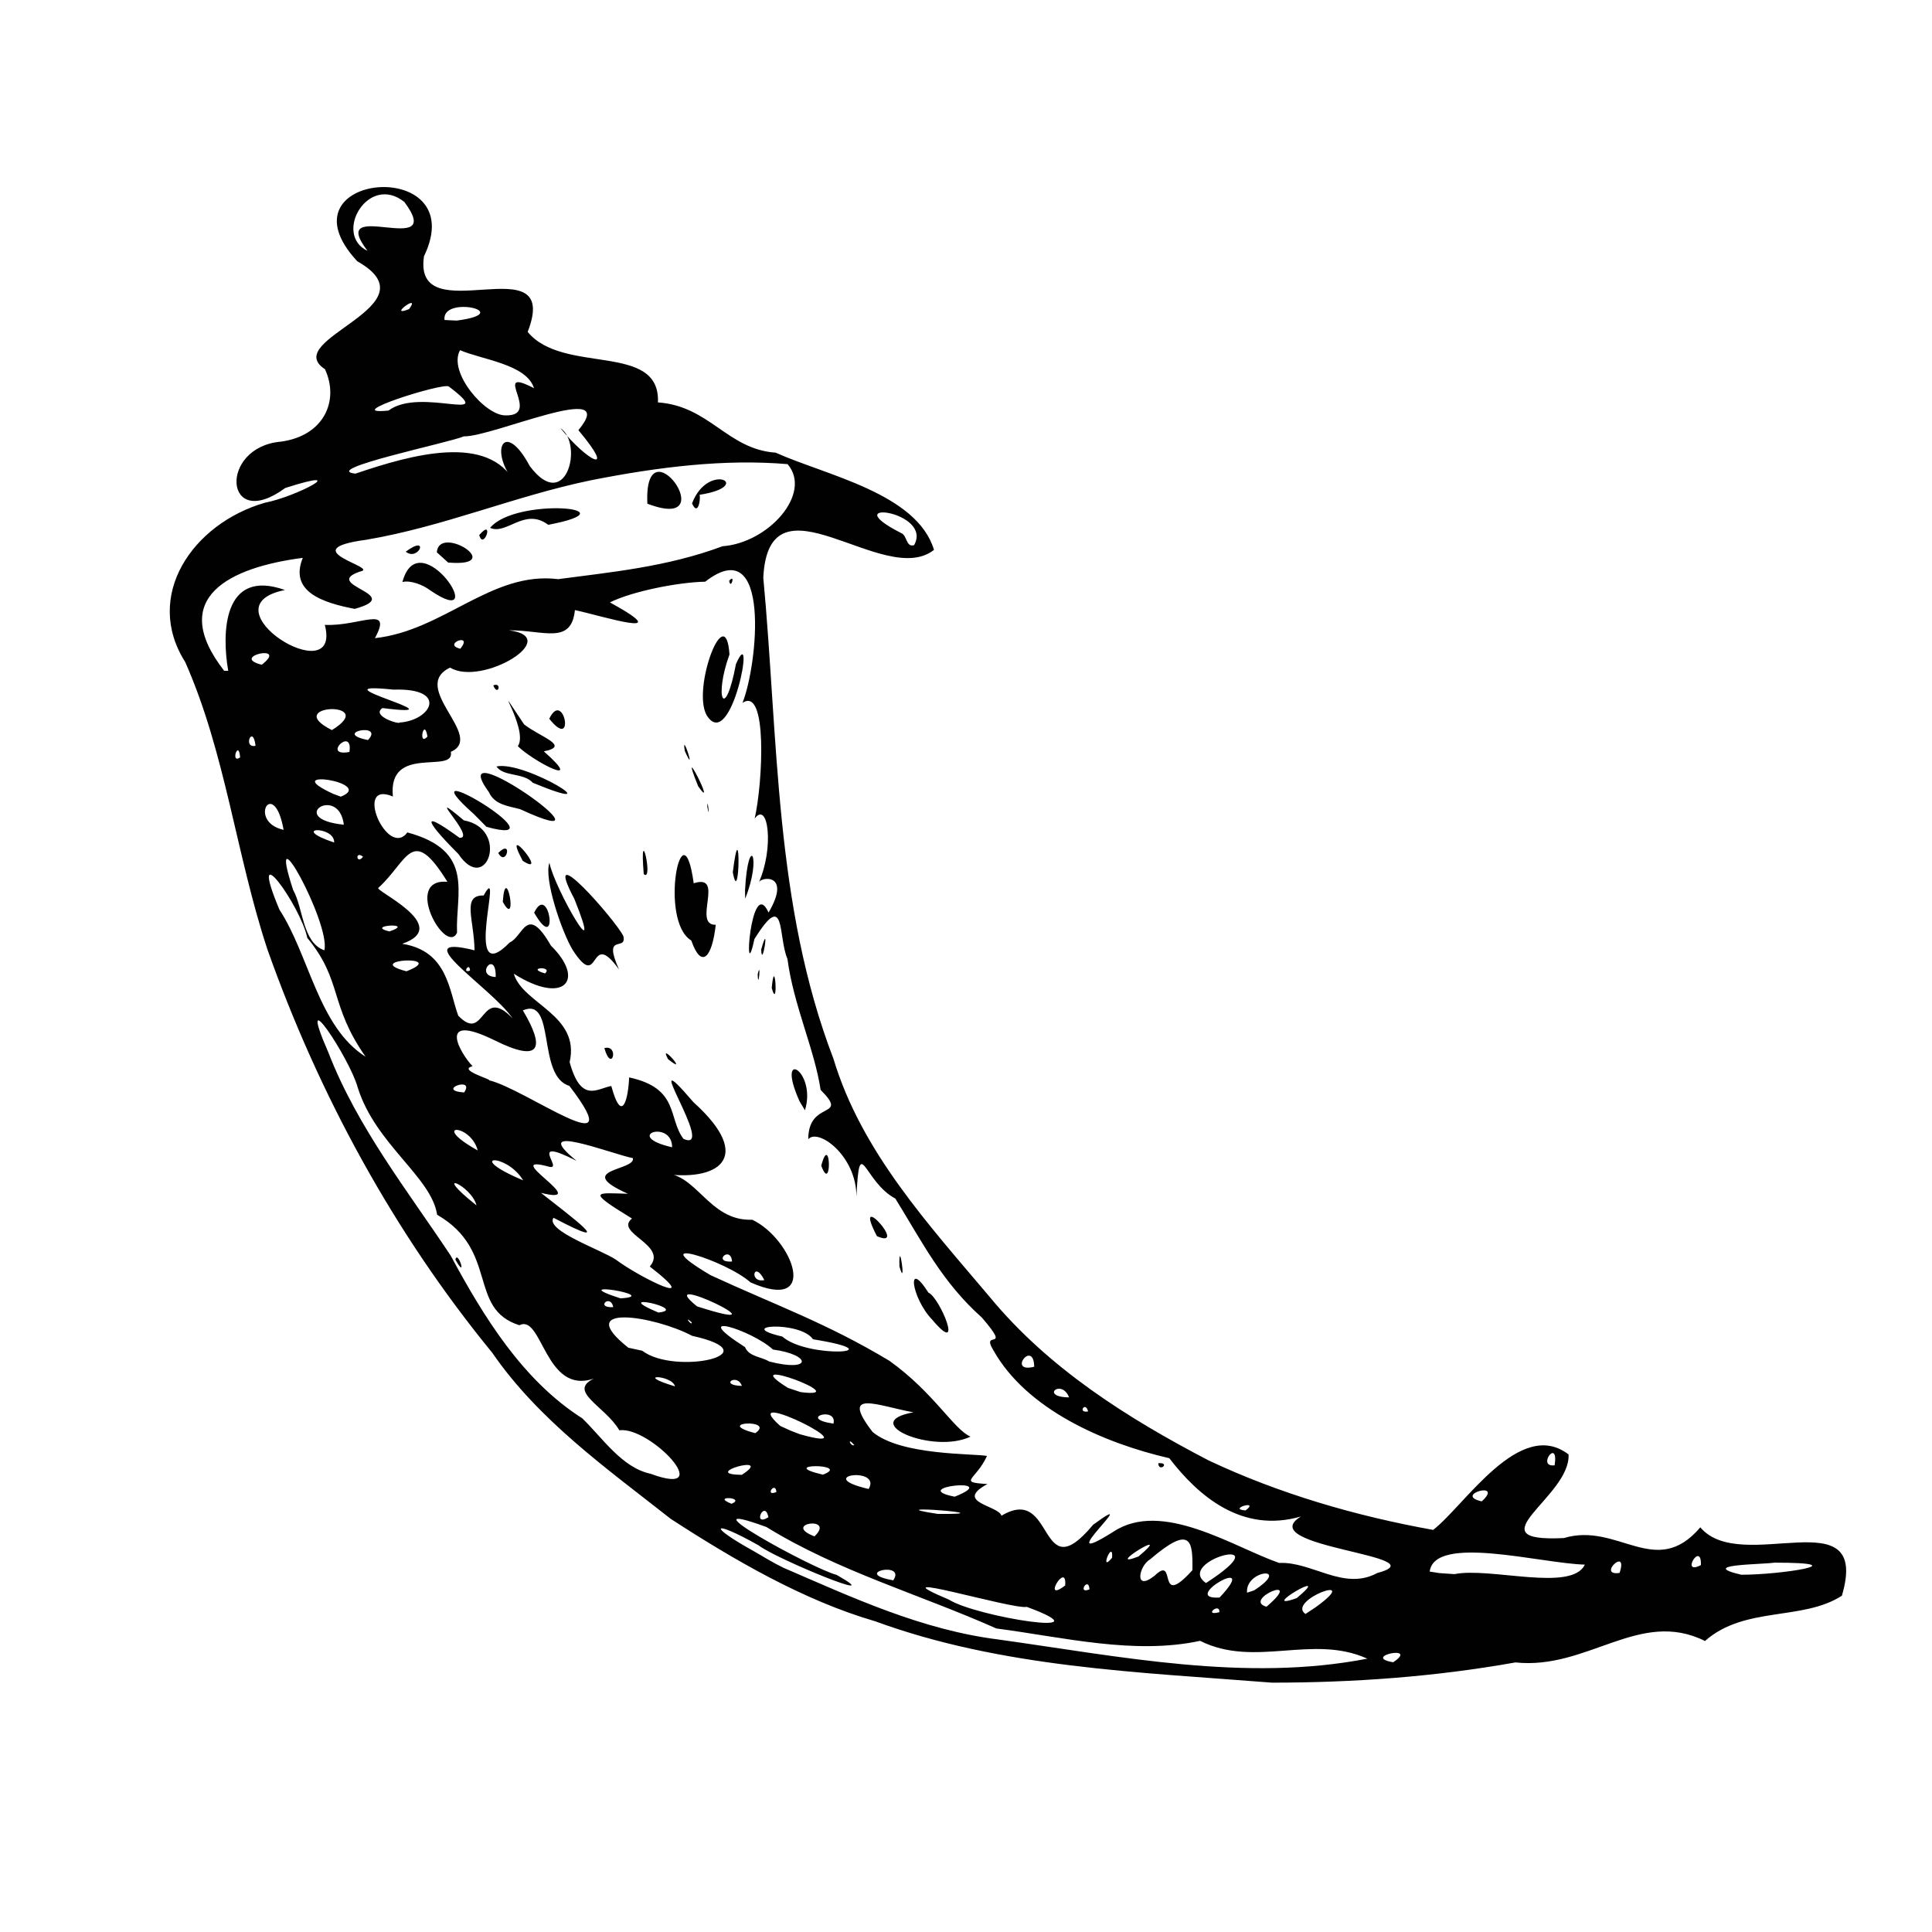
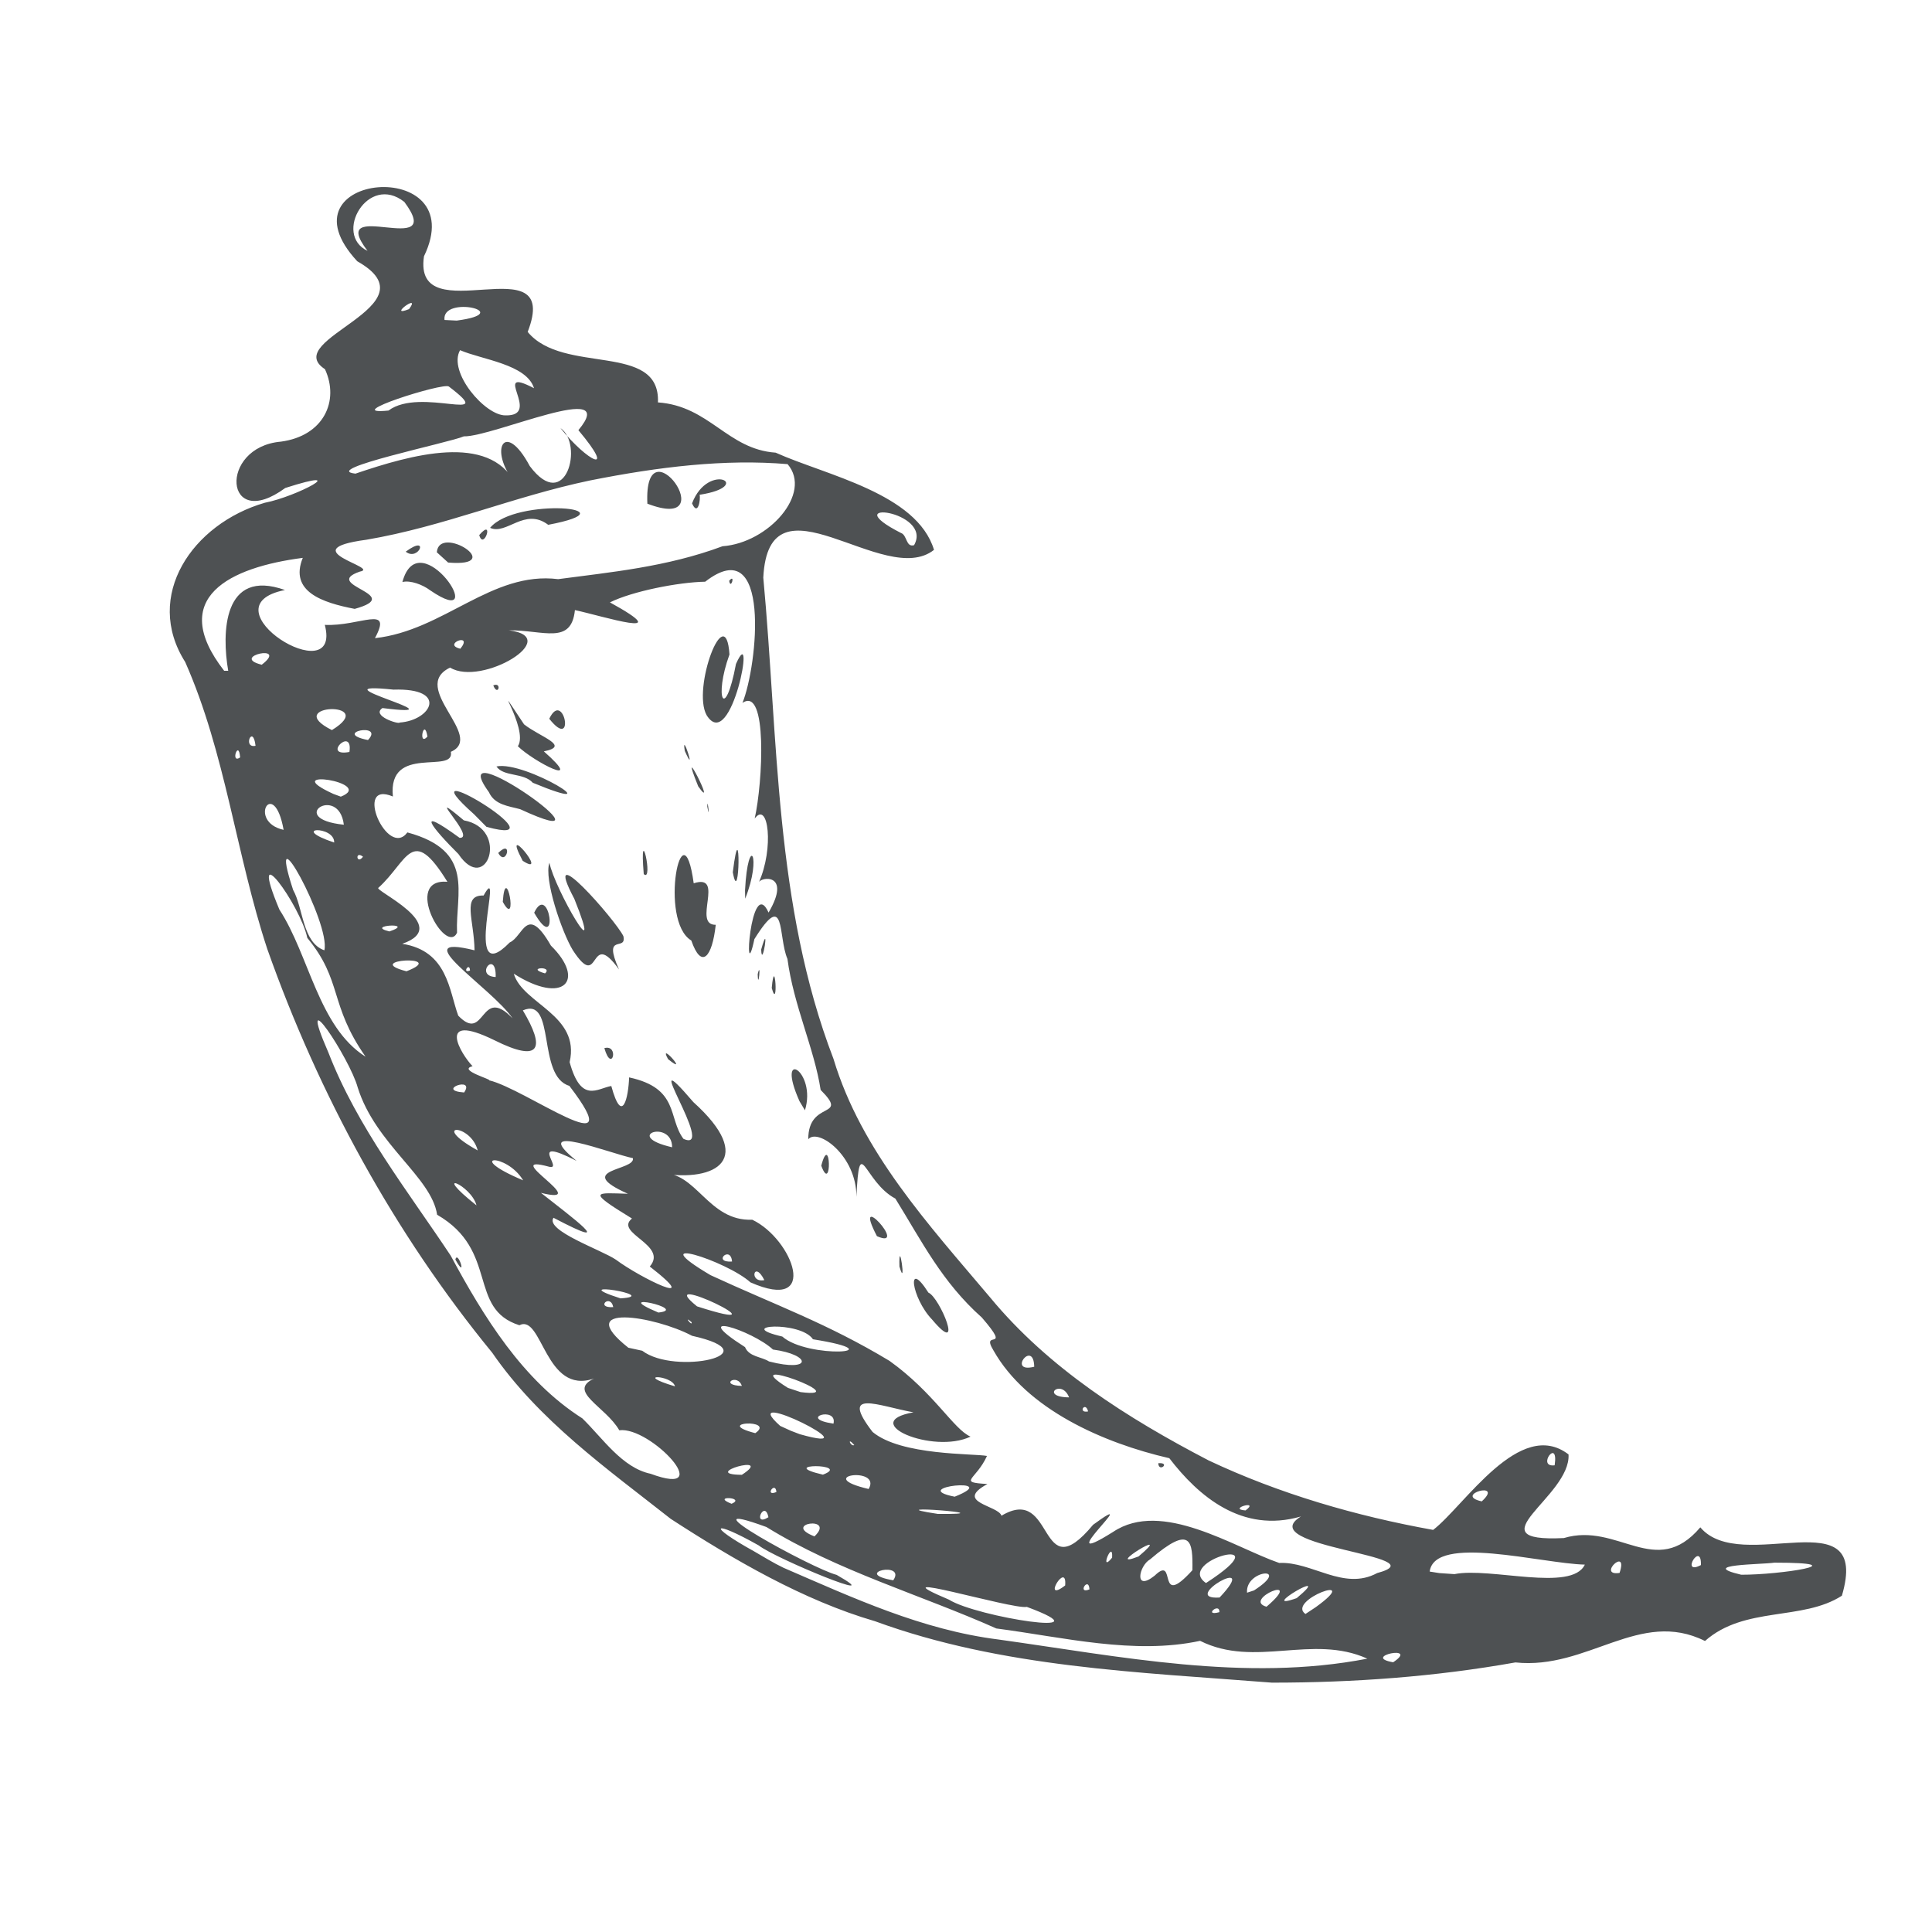
- <svg xmlns="http://www.w3.org/2000/svg" viewBox="0 0 128 128">
-   <path fill="#010101" d="M44.44 100.63c-4.23-3.33-8.74-6.52-11.83-11.01-6.49-7.92-11.49-17.1-14.9-26.74-2.07-6.27-2.77-12.99-5.44-19.02-2.78-4.38.48-9.16 5.27-10.55 2.13-.41 5.89-2.43 1.36-.98-4.06 2.98-4.45-2.71-.29-3.07 2.84-.38 3.89-2.7 2.92-4.8-3.05-1.99 7.4-4.18 2.14-7.15-5.48-5.91 7.66-7.05 4.42-.33-.77 5.16 9.18-.95 6.87 5.01 2.35 2.86 8.8.65 8.63 4.67 3.42.24 4.6 3.11 7.8 3.33 3.33 1.5 9.36 2.69 10.49 6.44-3.3 2.61-10.95-5.4-11.31 1.84 1 10.69.74 21.7 4.65 31.88 1.85 6.16 6.33 11.01 10.38 15.81 3.88 4.7 9.12 8.01 14.48 10.8 4.69 2.21 9.75 3.68 14.87 4.6 2.07-1.59 5.74-7.48 8.97-5 .16 2.8-6.42 5.84-.31 5.54 3.59-1.08 6.08 2.77 9.04-.71 2.72 3.23 11.32-2.06 9.38 4.53-2.62 1.69-6.44.67-9.07 3-4.33-2.16-7.77 1.93-12.56 1.42-5.32.95-10.73 1.34-16.13 1.34-8.85-.7-17.89-.99-26.3-4.07-4.74-1.38-9.37-4.08-13.53-6.78zm7.47 3.24c4.63 2 9.16 4.11 14.23 4.75 8.05 1.12 16.37 2.84 24.45 1.27-3.66-1.65-7.44.64-11.08-1.18-4.37.94-9.06-.24-13.5-.82-5.05-2.25-10.5-3.8-15.23-6.72-5.91-2.16 3.06 2.77 4.65 3.17 3.69 2.1-4.06-1.08-5.16-1.95-3.09-1.74-3.49-1.37-.31.39.64.37 1.28.77 1.95 1.09zm-8.81-6.23c4.49 1.66-.02-3.16-2.07-2.88-.91-1.58-3.48-2.58-1.67-3.43-3.26 1.13-3.42-4.3-4.95-3.53-3.45-1.09-1.34-4.95-5.45-7.32-.37-2.5-4.08-4.66-5.26-8.43-.52-1.93-4.19-7.46-1.94-2.31 1.92 4.96 5.29 9.21 8.1 13.45 2.18 4.04 4.76 8.26 8.72 10.78 1.34 1.3 2.63 3.27 4.52 3.67zM30.17 83.45c.16-.68.82 1.46 0 0zm18.3 16.18c1-.44-1.43-.56 0 0zm2.44.89c-.25-1.23-1.11.69 0 0zm3.05 1.27c1.45-1.38-2.24-.87 0 0zm5.22 2.91c.89-1.3-2.82-.49 0 0zm-10.03-6.99c2.25-1.46-2.91-.02 0 0zm2.29 1.14c-.07-.77-.82.34 0 0zm11.43 7.13c1.84 1.16 10.73 2.54 5.16.48-.93.2-10.33-2.66-5.16-.48zM44.72 91.85c-.18-.77-2.85-.85 0 0zm5.32 3.1c1.39-.96-2.87-.74 0 0zm4.48 2.75c1.98-.75-3.23-.75 0 0zm-11.97-8.21c2.16 1.65 8.7.21 3.3-.99-2.45-1.31-7.99-2.2-4.22.79l.92.2zm15 9.16c.9-1.53-3.77-.88 0 0zm-4.56-3.63c5.27 1.49-4.43-3.34-1.3-.55l.7.32.6.23zm9.14 5.28c4.99.05-4.51-.68 0 0zm-21.5-13.7c-.19-.93-1.23.08 0 0zm29.94 18.44c.14-1.68-1.62 1.25 0 0zM49.15 91.82c-.3-.88-1.56-.04 0 0zm-8.04-5.8c2.86-.17-3.93-1.26 0 0zm-9.54-6.16c-.36-1.38-3.12-2.47 0 0zM56.6 95.74c-.52-.6-.25.13 0 0zm15.58 9.56c-.05-.91-.85.35 0 0zM55.22 94.32c.28-1.18-2.44-.36 0 0zm-11.6-7.36c2.13-.23-3.42-1.44 0 0zm19.63 12.2c3.32-1.32-3.24-.64 0 0zm-10.21-6.93c3.83.49-4.56-2.61-.84-.28l.84.28zm13.31 8.19c3.58-2.14 2.4 5.01 6.07.6 3.62-2.64-3.13 3.27 1.33.47 3.23-2.16 7.99 1.02 11 2.06 2.16-.11 4.27 1.87 6.49.67 4.27-1.15-8.36-1.71-5.05-3.75-3.91 1.14-6.8-1.36-8.72-3.86-4.39-1.01-9.46-3.25-11.65-7.14-.89-1.46 1.29.21-.77-2.18-2.64-2.35-3.96-5.02-5.73-7.88-2.12-1.13-2.37-4.46-2.58-.11.02-2.74-2.56-4.59-3.19-3.82-.01-2.64 2.76-1.32.82-3.27-.42-2.74-1.79-5.59-2.2-8.68-.64-1.49-.09-4.68-2.19-1.31-.76 3.57-.25-4.38.94-1.76 1.56-2.67-.56-2.36-.65-1.99 1.02-2.26.64-5.46-.27-4.24.54-2.39.86-8.8-.81-7.66 1.01-2.5 1.92-11.44-2.47-8.03-1.78.03-4.85.64-6.31 1.37 4.56 2.51-.46.91-2.32.51-.24 2.33-2.08 1.32-4.38 1.34 3.67.45-1.79 3.75-3.89 2.47-2.74 1.31 2.36 4.57.05 5.58.28 1.52-4.19-.55-3.84 2.96-2.65-1.12-.36 4.16.96 2.38 4.51 1.22 3.18 4.01 3.29 6.65-.74 1.54-3.63-3.62-.64-3.38-2.36-3.83-2.61-1.38-4.56.39-.45.13 4.99 2.53 1.57 3.72 3.01.47 3.1 3.1 3.71 4.76 1.81 1.88 1.44-2.08 3.6.18-1.37-2.02-7.25-5.68-2.52-4.51-.03-2.03-.86-3.67.6-3.63 1.44-2.6-1.51 6.42 1.73 3.11.9-.39 1.12-2.6 2.73.21 2.34 2.3.85 3.97-2.46 1.86.59 2.01 4.42 2.72 3.7 5.86.76 2.76 1.83 1.74 2.76 1.58.73 2.68 1.14.71 1.18-.57 3.34.72 2.56 2.69 3.6 4.07 2.3 1.04-3.29-7.04.66-2.43 4.16 3.75 1.56 5.32-2.17 4.72 2.36-.19 3.12 3.19 6.07 3.07 2.69 1.28 4.52 6.2-.12 4.15-1.61-1.45-7.31-3.24-2.65-.48 4.3 1.99 7.71 3.18 11.86 5.68 2.96 2.12 4.25 4.54 5.37 5.02-2.49 1.19-7.51-.95-3.78-1.61-2.33-.42-4.94-1.6-2.71 1.3 1.89 1.58 6.71 1.42 7.58 1.59-.73 1.61-1.99 1.74.03 1.86-2.25 1.22.72 1.41.93 2.1zm-4.6-13c-1.37-1.43-1.72-4.11-.24-1.78.75.3 2.43 4.38.24 1.78zm14.99 9.52c.85-.06.02.65 0 0zM59.59 83.91c-.06-2.17.49 1.67 0 0zM58.1 81.9c-1.73-3.32 2.17.95 0 0zM40.04 69.44c1.01-.27.5 1.73 0 0zm14.37 7.79c.62-2.33.73 1.96 0 0zm-10.15-7.06c-.71-1.29 1.5 1.21 0 0zm8.71 2.79c-1.63-3.65 1.16-2 .36.6l-.36-.6zM37.95 62.95c-.73-1.2-1.93-4.72-1.55-5.79.35 1.75 3.72 7.53 1.65 2.39-2.28-4.3 2.73 1.4 3.25 2.47.24 1.07-1.41-.29-.29 2.21-2.04-2.85-1.2 1.58-3.06-1.28zm-4.64-3.2c.19-2.79 1.06 1.91 0 0zm2.08.72c1-2.11 1.69 2.93 0 0zm-5.02-3.89c-1.73-1.72-2.98-3.3.08-1.07 1.18.05-2.62-3.6.28-1.16 3.06.56 1.51 5.01-.36 2.23zm2.64-.07c1-.99.53.98 0 0zm1.62.52c-1.52-2.85 1.85 1.2 0 0zm-3.22-3.08c-5.02-4.47 6.31 2.34.82.83l-.82-.83zm14.39 8.36c-2.18-1.3-.58-9.18.16-3.79 2.11-.68-.12 2.78 1.46 2.75-.24 2.18-.95 2.97-1.62 1.04zm5.33 3.15c.21-2.38.45 1.62 0 0zm-.93-.92c.24-1.01.03 1.2 0 0zM32.39 52.48c-3.23-4.45 9.38 4.51 2.07 1.13-.77-.21-1.69-.28-2.07-1.13zm10.26 5.43c-.31-3.75.68.62 0 0zm7.78 5c.6-2.14.05 1.41 0 0zM32.89 50.78c1.92-.41 7.95 3.37 2.41 1.08-.62-.69-1.93-.38-2.41-1.08zm16.47 8.21c.2-3.84 1.15-2.29.01.55l-.01-.55zm-15.05-9.55c.78-1.15-2.08-5.18.41-1.45 1.08.85 3.11 1.43 1.31 1.79 2.84 2.5-.68.68-1.72-.34zm14.24 8.35c.54-4.37.47 2.56 0 0zM32.68 45.41c.6-.26.32.79 0 0zm3.71 2.21c.96-2.01 1.77 2.23 0 0zm10.47 5.82c0-.77.2 1.12 0 0zm-.6-1.34c-1.45-3.59 1.35 1.9 0 0zm-.89-2.35c-.25-1.48.83 1.86 0 0zm1.45-2.36c-1-1.76 1.26-7.75 1.51-4.03-1.05 2.89-.3 4.51.43.63 1.36-3.06-.29 6.02-1.94 3.4zm1.49-8.91c.44-.53.1.65 0 0zM45.82 87.6c-.59-.52.07.33 0 0zm5.13 2.6c2.86.74 2.84-.44.26-.79-1.39-1.29-5.77-2.66-1.85-.16.27.65 1.09.63 1.59.95zm-10.14-6.74c1.57 1.18 5.93 3.32 2.24.45 1.24-1.44-2.38-2.21-1.18-3.18-3.06-1.87-2.41-1.7-.27-1.64-3.67-1.64.53-1.52.33-2.36-1.42-.28-7.03-2.5-3.73.18-3.36-1.71-.8.64-1.82.39-3.44-.94 3.06 2.62-.54 1.73 1.97 1.56 5.3 4 .83 1.65-.57.85 3.21 2.14 4.14 2.78zm5.37 3.09c6.53 2.1-3.2-2.58 0 0zm27.5 16.65c.08-1.3-.9 1.11 0 0zm2.82 1.19c1.51-1.46.06 2.33 2.5-.36.03-1.92-.07-3.06-2.8-.72-.75.42-1.09 2.19.3 1.08zM31.65 76.22c-.47-1.82-3.25-1.81 0 0zm3.01 1.98c-1.12-1.86-4-1.68 0 0zm17.17 10.35c1.68 1.49 7.7 1.09 2.03.18-.83-1.24-5.32-.94-2.03-.18zm23.6 14.57c2.57-2.16-2.5.97 0 0zm5.36 3.69c.02-.69-1.11.3 0 0zm.01-.97c2.86-3.03-2.77.18 0 0zM24.22 70.01c-2.43-3.47-1.51-5.03-3.86-7.87-.45-2.17-4.03-7.09-1.85-1.88 1.99 3.05 2.58 7.77 5.71 9.75zm55.68 34.87c5.26-3.4-2.15-1.48 0 0zm4.01 1.57c2.64-2.26-1.66-.47 0 0zM30.75 72.38c.76-1.12-1.94-.14 0 0zm52.33 32.99c2.55-1.64-.59-1.39-.46.15l.46-.15zM48.5 83.58c-.09-1.11-1.35.09 0 0zm2.14 1.23c-.69-1.38-1.05.21 0 0zm36.53 21.67c3.27-2.36-1.98-.45-.68.45l.68-.45zm-1.26-.6c2.67-2.23-2.8.99 0 0zm6.39 4.25c1.79-1.19-2.17-.38 0 0zM32.39 71.57c2.39.54 9.56 5.89 5.33.37-2.17-.64-.87-5.94-3.08-5 1.48 2.48 1.22 3.53-1.9 1.97-3.91-1.91-2.2.94-1.43 1.73-1.04.25 1.39.91 1.08.93zm-10.9-8.61c.43-1.77-3.95-9.75-2.07-4 .68 1.21.61 3.49 2.07 4zM41.5 75.3c-1.23-1.03-.06-.15 0 0zm3.03.71c0-1.88-3.35-.77 0 0zm26.3 16.57c-.5-1.28-1.98-.02 0 0zm1.26.93c-.18-.72-.72.14 0 0zm10.43 6.56c1-.74-1.25-.09 0 0zM26.93 64.35c2.87-1.11-3.07-.79 0 0zm41.59 26.2c-.04-1.86-1.83.46 0 0zM25.8 61.71c1.84-.62-1.71-.41 0 0zm5.34 2.59c-.03-.61-.56.23 0 0zm65.22 39.99c2.37-.48 7.77 1.21 8.64-.63-2.88-.07-9.95-2.03-10.28.46l.63.1 1.01.07zM32.84 64.73c.05-1.88-1.46-.07 0 0zm-14.05-9.75c-.64-3.58-2.43-.54 0 0zm3.35.84c.04-1.15-3.07-1.03 0 0zm1.91.94c-.55-.44-.43.57 0 0zm12.06 7.73c.57-.52-1.35-.38 0 0zm-13.33-9.85c-.33-2.71-3.88-.4 0 0zm-6.87-4.46c-.1-1.25-.67.47 0 0zm1.02-.77c-.17-1.48-.88.19 0 0zm5.65 3.37c2.39-.94-4.35-1.94-.49-.18l.49.18zm75.59 46.69c1.53-1.4-1.94-.43 0 0zm9.13 4.74c.61-1.81-1.54.23 0 0zM23.15 49.82c.26-1.75-1.89.35 0 0zm-8.03-5.38c-.43-2.47-.37-6.82 3.76-5.35-5.51 1.1 3.82 6.85 2.64 2.31 2.32.11 4.53-1.37 3.32.88 4.57-.5 7.73-4.46 12.14-3.91 3.44-.46 7.19-.8 10.89-2.18 3.04-.22 5.97-3.5 4.31-5.44-4.15-.35-8.5.17-13.08 1.08-5.08 1.06-9.7 3.06-14.83 3.93-5 .67 1 1.85-.43 2.11-2.61.9 3.11 1.52-.34 2.47-2.13-.41-4.35-1.14-3.44-3.38-4.79.62-9 2.61-5.21 7.48h.27zm11.54-5.88c1.12-4.14 6.01 3.4 1.84.55-.5-.38-1.32-.68-1.84-.55zm.22-2.01c1.62-1.2.86.68 0 0zm2.06.04c.15-1.9 4.71 1.01.75.68l-.75-.68zm2.81-1.14c1.03-1.2.3 1.07 0 0zm.72-.48c1.71-2.06 9.69-1.31 3.85-.2-1.56-1.18-2.76.7-3.85.2zm10.42-1.6c-.26-5.62 5.18 1.99 0 0zm2.96-.02c1.08-2.83 4.2-1.14.5-.57.08.3-.11 1.46-.5.57zM21.99 48.37c3.23-1.98-3.43-1.72 0 0zm2.39.66c1.13-1.2-2.46-.49 0 0zm-7.04-4.99c1.85-1.42-2.18-.54 0 0zm95.35 59.65c.05-1.65-1.41.74 0 0zM103 97.08c.28-1.9-1.24.16 0 0zm12.36 7.25c2.58.01 7.82-.8 2.2-.8-.88.13-5.13.11-2.2.8zM26.48 47.87c2.09-.14 3.27-2.3-.41-2.18-5.69-.59 5.02 1.95-.73 1.22-.77.51 1.09 1.1 1.14.96zm1.84.93c-.22-1.34-.65.71 0 0zm2.18-5.82c.9-1.12-1.26-.3 0 0zm-6.95-11.6c3.73-1.27 8.82-2.69 10.58.62-1.79-2.15-.72-4.28.97-1.12 2.39 3.19 3.59-1.45 2.03-2.52 1.77 2.2 3.79 3.24 1.19.14 2.83-3.4-5.66.45-7.59.41-.92.41-9.58 2.2-7.18 2.47zm2.19-4.18c2.13-1.6 7.35.96 4-1.59-.33-.3-7.35 1.93-4 1.59zm7.75.32c2.49.06-1.07-3.34 1.89-1.8-.49-1.59-3.45-1.89-4.9-2.52-.82 1.45 1.66 4.34 3.01 4.32zm-6.39-7.04c.86-1.16-1.51.6 0 0zm3.16.76c4.01-.53-1.02-1.72-.81-.04l.81.04zm-5.91-4.62c-2.82-3.69 5.31.62 2.44-3.24-2.41-1.92-4.73 2.16-2.44 3.24zm36.21 19.5c1.29-2.29-5.34-3.09-.87-.81.42.14.32.97.87.81z" />
+ <svg xmlns="http://www.w3.org/2000/svg" width="288" height="288">
+   <svg width="288" height="288" viewBox="0 0 128 128">
+     <path fill="#4e5153" d="M44.44 100.63c-4.23-3.33-8.74-6.52-11.83-11.01-6.49-7.92-11.49-17.1-14.9-26.74-2.07-6.27-2.77-12.99-5.44-19.02-2.78-4.38.48-9.16 5.27-10.55 2.13-.41 5.89-2.43 1.36-.98-4.06 2.98-4.45-2.71-.29-3.07 2.84-.38 3.89-2.7 2.92-4.8-3.05-1.99 7.4-4.18 2.14-7.15-5.48-5.91 7.66-7.05 4.42-.33-.77 5.16 9.18-.95 6.87 5.01 2.35 2.86 8.8.65 8.63 4.67 3.42.24 4.6 3.11 7.8 3.33 3.33 1.5 9.36 2.69 10.49 6.44-3.3 2.61-10.95-5.4-11.31 1.84 1 10.69.74 21.7 4.65 31.88 1.85 6.16 6.33 11.01 10.38 15.81 3.88 4.7 9.12 8.01 14.48 10.8 4.69 2.21 9.75 3.68 14.87 4.6 2.07-1.59 5.74-7.48 8.97-5 .16 2.8-6.42 5.84-.31 5.54 3.59-1.08 6.08 2.77 9.04-.71 2.72 3.23 11.32-2.06 9.38 4.53-2.62 1.69-6.44.67-9.07 3-4.33-2.16-7.77 1.93-12.56 1.42-5.32.95-10.73 1.34-16.13 1.34-8.85-.7-17.89-.99-26.3-4.07-4.74-1.38-9.37-4.08-13.53-6.78zm7.47 3.24c4.63 2 9.16 4.11 14.23 4.75 8.05 1.12 16.37 2.84 24.45 1.27-3.66-1.65-7.44.64-11.08-1.18-4.37.94-9.06-.24-13.5-.82-5.05-2.25-10.5-3.8-15.23-6.72-5.91-2.16 3.06 2.77 4.65 3.17 3.69 2.1-4.06-1.08-5.16-1.95-3.09-1.74-3.49-1.37-.31.39.64.37 1.28.77 1.95 1.09zm-8.81-6.23c4.49 1.66-.02-3.16-2.07-2.88-.91-1.58-3.48-2.58-1.67-3.43-3.26 1.13-3.42-4.3-4.95-3.53-3.45-1.09-1.34-4.95-5.45-7.32-.37-2.5-4.08-4.66-5.26-8.43-.52-1.93-4.19-7.46-1.94-2.31 1.92 4.96 5.29 9.21 8.1 13.45 2.18 4.04 4.76 8.26 8.72 10.78 1.34 1.3 2.63 3.27 4.52 3.67zM30.17 83.45c.16-.68.82 1.46 0 0zm18.3 16.18c1-.44-1.43-.56 0 0zm2.44.89c-.25-1.23-1.11.69 0 0zm3.05 1.27c1.45-1.38-2.24-.87 0 0zm5.22 2.91c.89-1.3-2.82-.49 0 0zm-10.03-6.99c2.25-1.46-2.91-.02 0 0zm2.29 1.14c-.07-.77-.82.34 0 0zm11.43 7.13c1.84 1.16 10.73 2.54 5.16.48-.93.2-10.33-2.66-5.16-.48zM44.72 91.85c-.18-.77-2.85-.85 0 0zm5.32 3.1c1.39-.96-2.87-.74 0 0zm4.48 2.75c1.98-.75-3.23-.75 0 0zm-11.97-8.21c2.16 1.65 8.7.21 3.3-.99-2.45-1.31-7.99-2.2-4.22.79l.92.2zm15 9.16c.9-1.53-3.77-.88 0 0zm-4.56-3.63c5.27 1.49-4.43-3.34-1.3-.55l.7.32.6.23zm9.14 5.28c4.99.05-4.51-.68 0 0zm-21.5-13.7c-.19-.93-1.23.08 0 0zm29.94 18.44c.14-1.68-1.62 1.25 0 0zM49.15 91.82c-.3-.88-1.56-.04 0 0zm-8.04-5.8c2.86-.17-3.93-1.26 0 0zm-9.54-6.16c-.36-1.38-3.12-2.47 0 0zM56.6 95.74c-.52-.6-.25.13 0 0zm15.58 9.56c-.05-.91-.85.35 0 0zM55.22 94.32c.28-1.18-2.44-.36 0 0zm-11.6-7.36c2.13-.23-3.42-1.44 0 0zm19.63 12.2c3.32-1.32-3.24-.64 0 0zm-10.21-6.93c3.83.49-4.56-2.61-.84-.28l.84.28zm13.31 8.19c3.58-2.14 2.4 5.01 6.07.6 3.62-2.64-3.13 3.27 1.33.47 3.23-2.16 7.99 1.02 11 2.06 2.16-.11 4.27 1.87 6.49.67 4.27-1.15-8.36-1.71-5.05-3.75-3.91 1.14-6.8-1.36-8.72-3.86-4.39-1.01-9.46-3.25-11.65-7.14-.89-1.46 1.29.21-.77-2.18-2.64-2.35-3.96-5.02-5.73-7.88-2.12-1.13-2.37-4.46-2.58-.11.02-2.74-2.56-4.59-3.19-3.82-.01-2.64 2.76-1.32.82-3.27-.42-2.74-1.79-5.59-2.2-8.68-.64-1.49-.09-4.68-2.19-1.31-.76 3.57-.25-4.38.94-1.76 1.56-2.67-.56-2.36-.65-1.99 1.02-2.26.64-5.46-.27-4.24.54-2.39.86-8.8-.81-7.66 1.01-2.5 1.92-11.44-2.47-8.03-1.78.03-4.85.64-6.31 1.37 4.56 2.51-.46.91-2.32.51-.24 2.33-2.08 1.32-4.38 1.34 3.67.45-1.79 3.75-3.89 2.47-2.74 1.31 2.36 4.57.05 5.58.28 1.52-4.19-.55-3.84 2.96-2.65-1.12-.36 4.16.96 2.38 4.51 1.22 3.18 4.01 3.29 6.65-.74 1.54-3.63-3.62-.64-3.38-2.36-3.83-2.61-1.38-4.56.39-.45.13 4.99 2.53 1.57 3.72 3.01.47 3.1 3.1 3.71 4.76 1.81 1.88 1.44-2.08 3.6.18-1.37-2.02-7.25-5.68-2.52-4.51-.03-2.03-.86-3.67.6-3.63 1.44-2.6-1.51 6.42 1.73 3.11.9-.39 1.12-2.6 2.73.21 2.34 2.3.85 3.97-2.46 1.86.59 2.01 4.42 2.72 3.7 5.86.76 2.76 1.83 1.74 2.76 1.58.73 2.68 1.14.71 1.18-.57 3.34.72 2.56 2.69 3.6 4.07 2.3 1.04-3.29-7.04.66-2.43 4.16 3.75 1.56 5.32-2.17 4.72 2.36-.19 3.12 3.19 6.07 3.07 2.69 1.28 4.52 6.2-.12 4.15-1.61-1.45-7.31-3.24-2.65-.48 4.3 1.99 7.71 3.18 11.86 5.68 2.96 2.12 4.25 4.54 5.37 5.02-2.49 1.19-7.51-.95-3.78-1.61-2.33-.42-4.94-1.6-2.71 1.3 1.89 1.58 6.71 1.42 7.58 1.59-.73 1.61-1.99 1.74.03 1.86-2.25 1.22.72 1.41.93 2.1zm-4.6-13c-1.37-1.43-1.72-4.11-.24-1.78.75.3 2.43 4.38.24 1.78zm14.99 9.52c.85-.06.02.65 0 0zM59.59 83.91c-.06-2.17.49 1.67 0 0zM58.1 81.9c-1.73-3.32 2.17.95 0 0zM40.04 69.44c1.01-.27.5 1.73 0 0zm14.37 7.79c.62-2.33.73 1.96 0 0zm-10.15-7.06c-.71-1.29 1.5 1.21 0 0zm8.71 2.79c-1.63-3.65 1.16-2 .36.6l-.36-.6zM37.95 62.95c-.73-1.2-1.93-4.72-1.55-5.79.35 1.75 3.72 7.53 1.65 2.39-2.28-4.3 2.73 1.4 3.25 2.47.24 1.07-1.41-.29-.29 2.21-2.04-2.85-1.2 1.58-3.06-1.28zm-4.64-3.2c.19-2.79 1.06 1.91 0 0zm2.08.72c1-2.11 1.69 2.93 0 0zm-5.02-3.89c-1.73-1.72-2.98-3.3.08-1.07 1.18.05-2.62-3.6.28-1.16 3.06.56 1.51 5.01-.36 2.23zm2.64-.07c1-.99.53.98 0 0zm1.62.52c-1.52-2.85 1.85 1.2 0 0zm-3.22-3.08c-5.02-4.47 6.31 2.34.82.83l-.82-.83zm14.39 8.36c-2.18-1.3-.58-9.18.16-3.79 2.11-.68-.12 2.78 1.46 2.75-.24 2.18-.95 2.97-1.62 1.04zm5.33 3.15c.21-2.38.45 1.62 0 0zm-.93-.92c.24-1.01.03 1.2 0 0zM32.39 52.48c-3.23-4.45 9.38 4.51 2.07 1.13-.77-.21-1.69-.28-2.07-1.13zm10.26 5.43c-.31-3.75.68.62 0 0zm7.78 5c.6-2.14.05 1.41 0 0zM32.89 50.78c1.92-.41 7.95 3.37 2.41 1.08-.62-.69-1.93-.38-2.41-1.08zm16.47 8.21c.2-3.84 1.15-2.29.01.55l-.01-.55zm-15.05-9.55c.78-1.15-2.08-5.18.41-1.45 1.08.85 3.11 1.43 1.31 1.79 2.84 2.5-.68.68-1.72-.34zm14.24 8.35c.54-4.37.47 2.56 0 0zM32.68 45.41c.6-.26.32.79 0 0zm3.71 2.21c.96-2.01 1.77 2.23 0 0zm10.47 5.82c0-.77.2 1.12 0 0zm-.6-1.34c-1.45-3.59 1.35 1.9 0 0zm-.89-2.35c-.25-1.48.83 1.86 0 0zm1.45-2.36c-1-1.76 1.26-7.75 1.51-4.03-1.05 2.89-.3 4.51.43.63 1.36-3.06-.29 6.02-1.94 3.4zm1.49-8.91c.44-.53.1.65 0 0zM45.82 87.6c-.59-.52.07.33 0 0zm5.13 2.6c2.86.74 2.84-.44.26-.79-1.39-1.29-5.77-2.66-1.85-.16.27.65 1.09.63 1.59.95zm-10.14-6.74c1.57 1.18 5.93 3.32 2.24.45 1.24-1.44-2.38-2.21-1.18-3.18-3.06-1.87-2.41-1.7-.27-1.64-3.67-1.64.53-1.52.33-2.36-1.42-.28-7.03-2.5-3.73.18-3.36-1.71-.8.64-1.82.39-3.44-.94 3.06 2.62-.54 1.73 1.97 1.56 5.3 4 .83 1.65-.57.85 3.21 2.14 4.14 2.78zm5.37 3.09c6.53 2.1-3.2-2.58 0 0zm27.5 16.65c.08-1.3-.9 1.11 0 0zm2.82 1.19c1.51-1.46.06 2.33 2.5-.36.03-1.92-.07-3.06-2.8-.72-.75.42-1.09 2.19.3 1.08zM31.65 76.22c-.47-1.82-3.25-1.81 0 0zm3.01 1.98c-1.12-1.86-4-1.68 0 0zm17.17 10.35c1.68 1.49 7.7 1.09 2.03.18-.83-1.24-5.32-.94-2.03-.18zm23.6 14.57c2.57-2.16-2.5.97 0 0zm5.36 3.69c.02-.69-1.11.3 0 0zm.01-.97c2.86-3.03-2.77.18 0 0zM24.22 70.01c-2.43-3.47-1.51-5.03-3.86-7.87-.45-2.17-4.03-7.09-1.85-1.88 1.99 3.05 2.58 7.77 5.71 9.75zm55.68 34.87c5.26-3.4-2.15-1.48 0 0zm4.01 1.57c2.64-2.26-1.66-.47 0 0zM30.75 72.38c.76-1.12-1.94-.14 0 0zm52.33 32.99c2.55-1.64-.59-1.39-.46.15l.46-.15zM48.5 83.58c-.09-1.11-1.35.09 0 0zm2.14 1.23c-.69-1.38-1.05.21 0 0zm36.53 21.67c3.27-2.36-1.98-.45-.68.45l.68-.45zm-1.26-.6c2.67-2.23-2.8.99 0 0zm6.39 4.25c1.79-1.19-2.17-.38 0 0zM32.39 71.57c2.39.54 9.56 5.89 5.33.37-2.17-.64-.87-5.94-3.08-5 1.48 2.48 1.22 3.53-1.9 1.97-3.91-1.91-2.2.94-1.43 1.73-1.04.25 1.39.91 1.08.93zm-10.9-8.61c.43-1.77-3.95-9.75-2.07-4 .68 1.21.61 3.49 2.07 4zM41.5 75.3c-1.23-1.03-.06-.15 0 0zm3.03.71c0-1.88-3.35-.77 0 0zm26.3 16.57c-.5-1.28-1.98-.02 0 0zm1.26.93c-.18-.72-.72.14 0 0zm10.43 6.56c1-.74-1.25-.09 0 0zM26.93 64.35c2.87-1.11-3.07-.79 0 0zm41.59 26.2c-.04-1.86-1.83.46 0 0zM25.8 61.71c1.84-.62-1.71-.41 0 0zm5.34 2.59c-.03-.61-.56.23 0 0zm65.22 39.99c2.37-.48 7.77 1.21 8.64-.63-2.88-.07-9.95-2.03-10.28.46l.63.1 1.01.07zM32.84 64.73c.05-1.88-1.46-.07 0 0zm-14.05-9.75c-.64-3.58-2.43-.54 0 0zm3.35.84c.04-1.15-3.07-1.03 0 0zm1.91.94c-.55-.44-.43.57 0 0zm12.06 7.73c.57-.52-1.35-.38 0 0zm-13.33-9.85c-.33-2.71-3.88-.4 0 0zm-6.87-4.46c-.1-1.25-.67.47 0 0zm1.02-.77c-.17-1.48-.88.19 0 0zm5.65 3.37c2.39-.94-4.35-1.94-.49-.18l.49.18zm75.59 46.69c1.53-1.4-1.94-.43 0 0zm9.13 4.74c.61-1.81-1.54.23 0 0zM23.15 49.82c.26-1.75-1.89.35 0 0zm-8.03-5.38c-.43-2.47-.37-6.82 3.76-5.35-5.51 1.1 3.82 6.85 2.64 2.31 2.32.11 4.53-1.37 3.32.88 4.57-.5 7.73-4.46 12.14-3.91 3.44-.46 7.19-.8 10.89-2.18 3.04-.22 5.97-3.5 4.31-5.44-4.15-.35-8.5.17-13.08 1.08-5.08 1.06-9.7 3.06-14.83 3.93-5 .67 1 1.85-.43 2.11-2.61.9 3.11 1.52-.34 2.47-2.13-.41-4.35-1.14-3.44-3.38-4.79.62-9 2.61-5.21 7.48h.27zm11.54-5.88c1.12-4.14 6.01 3.4 1.84.55-.5-.38-1.32-.68-1.84-.55zm.22-2.01c1.62-1.2.86.68 0 0zm2.06.04c.15-1.9 4.71 1.01.75.68l-.75-.68zm2.81-1.14c1.03-1.2.3 1.07 0 0zm.72-.48c1.71-2.06 9.69-1.31 3.85-.2-1.56-1.18-2.76.7-3.85.2zm10.42-1.6c-.26-5.62 5.18 1.99 0 0zm2.96-.02c1.08-2.83 4.2-1.14.5-.57.08.3-.11 1.46-.5.57zM21.99 48.37c3.23-1.98-3.43-1.72 0 0zm2.39.66c1.13-1.2-2.46-.49 0 0zm-7.04-4.99c1.85-1.42-2.18-.54 0 0zm95.35 59.65c.05-1.65-1.41.74 0 0zM103 97.08c.28-1.9-1.24.16 0 0zm12.36 7.25c2.58.01 7.82-.8 2.2-.8-.88.13-5.13.11-2.2.8zM26.48 47.87c2.09-.14 3.27-2.3-.41-2.18-5.69-.59 5.02 1.95-.73 1.22-.77.51 1.09 1.1 1.14.96zm1.84.93c-.22-1.34-.65.71 0 0zm2.18-5.82c.9-1.12-1.26-.3 0 0zm-6.95-11.6c3.73-1.27 8.82-2.69 10.58.62-1.79-2.15-.72-4.28.97-1.12 2.39 3.19 3.59-1.45 2.03-2.52 1.77 2.2 3.79 3.24 1.19.14 2.83-3.4-5.66.45-7.59.41-.92.41-9.58 2.2-7.18 2.47zm2.19-4.18c2.13-1.6 7.35.96 4-1.59-.33-.3-7.35 1.93-4 1.59zm7.75.32c2.49.06-1.07-3.34 1.89-1.8-.49-1.59-3.45-1.89-4.9-2.52-.82 1.45 1.66 4.34 3.01 4.32zm-6.39-7.04c.86-1.16-1.51.6 0 0zm3.16.76c4.01-.53-1.02-1.72-.81-.04l.81.04zm-5.91-4.62c-2.82-3.69 5.31.62 2.44-3.24-2.41-1.92-4.73 2.16-2.44 3.24zm36.21 19.5c1.29-2.29-5.34-3.09-.87-.81.42.14.32.97.87.81z" class="color010101 svgShape" />
+   </svg>
</svg>
